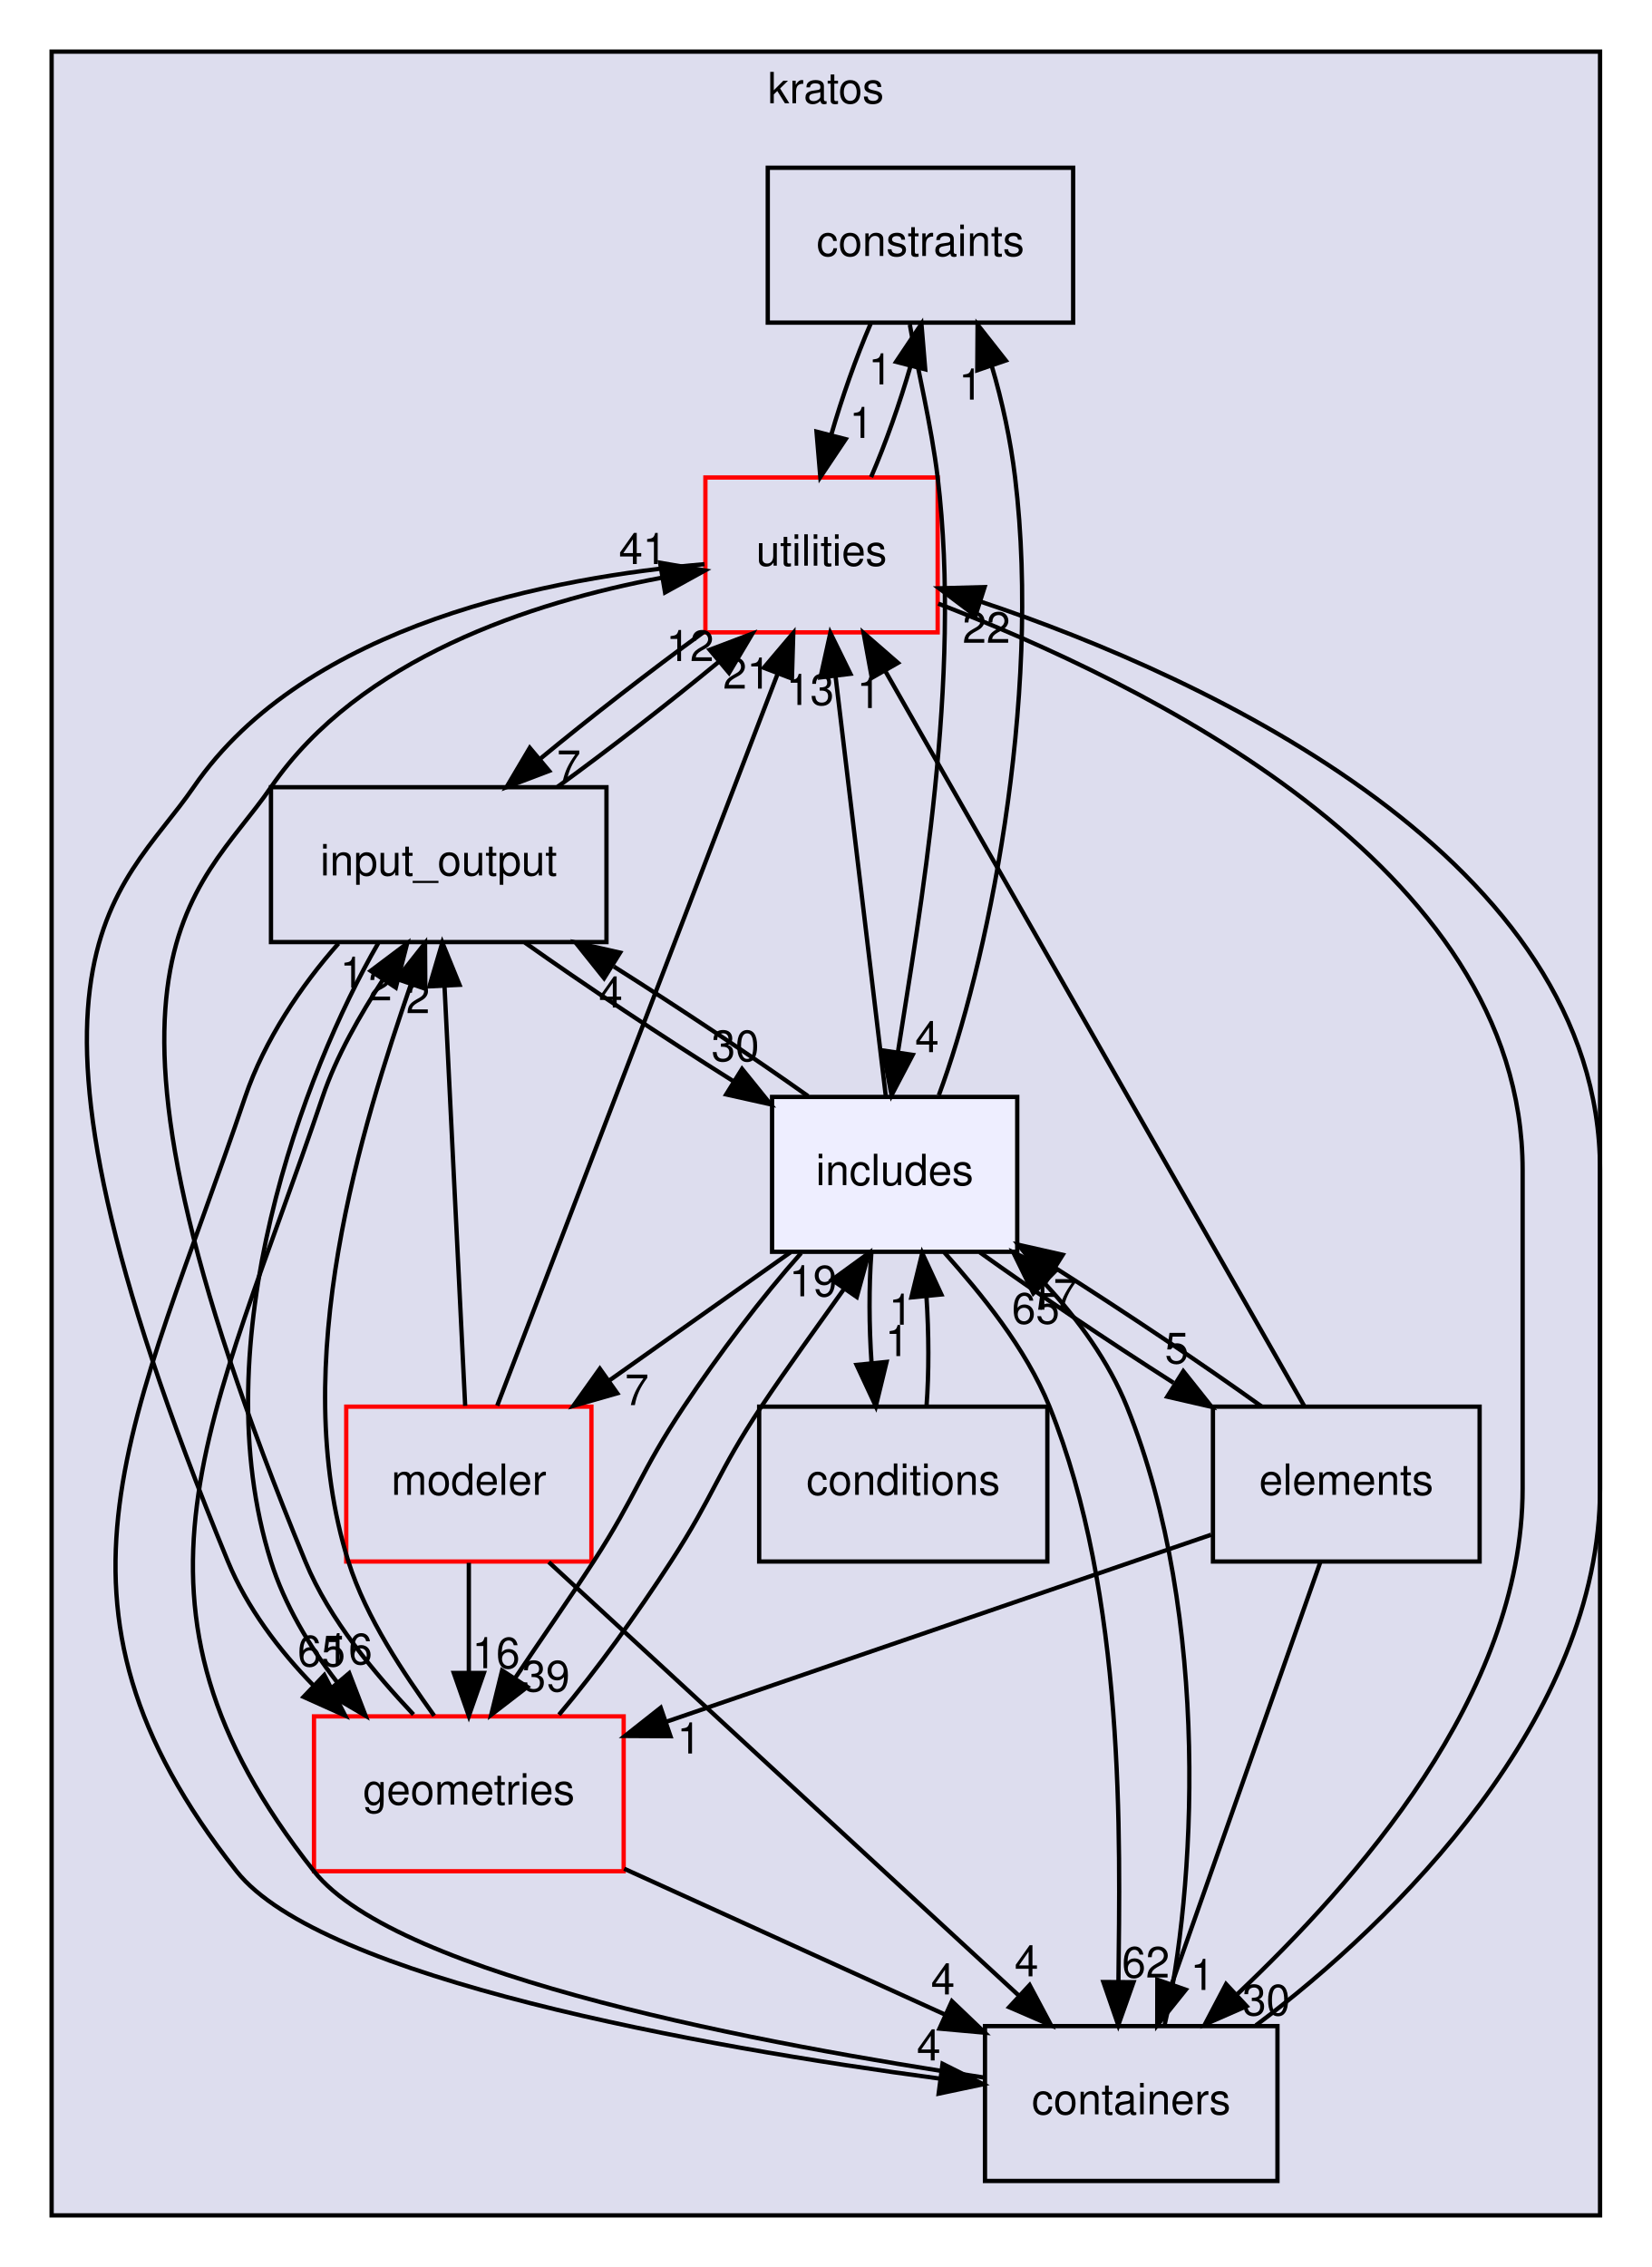
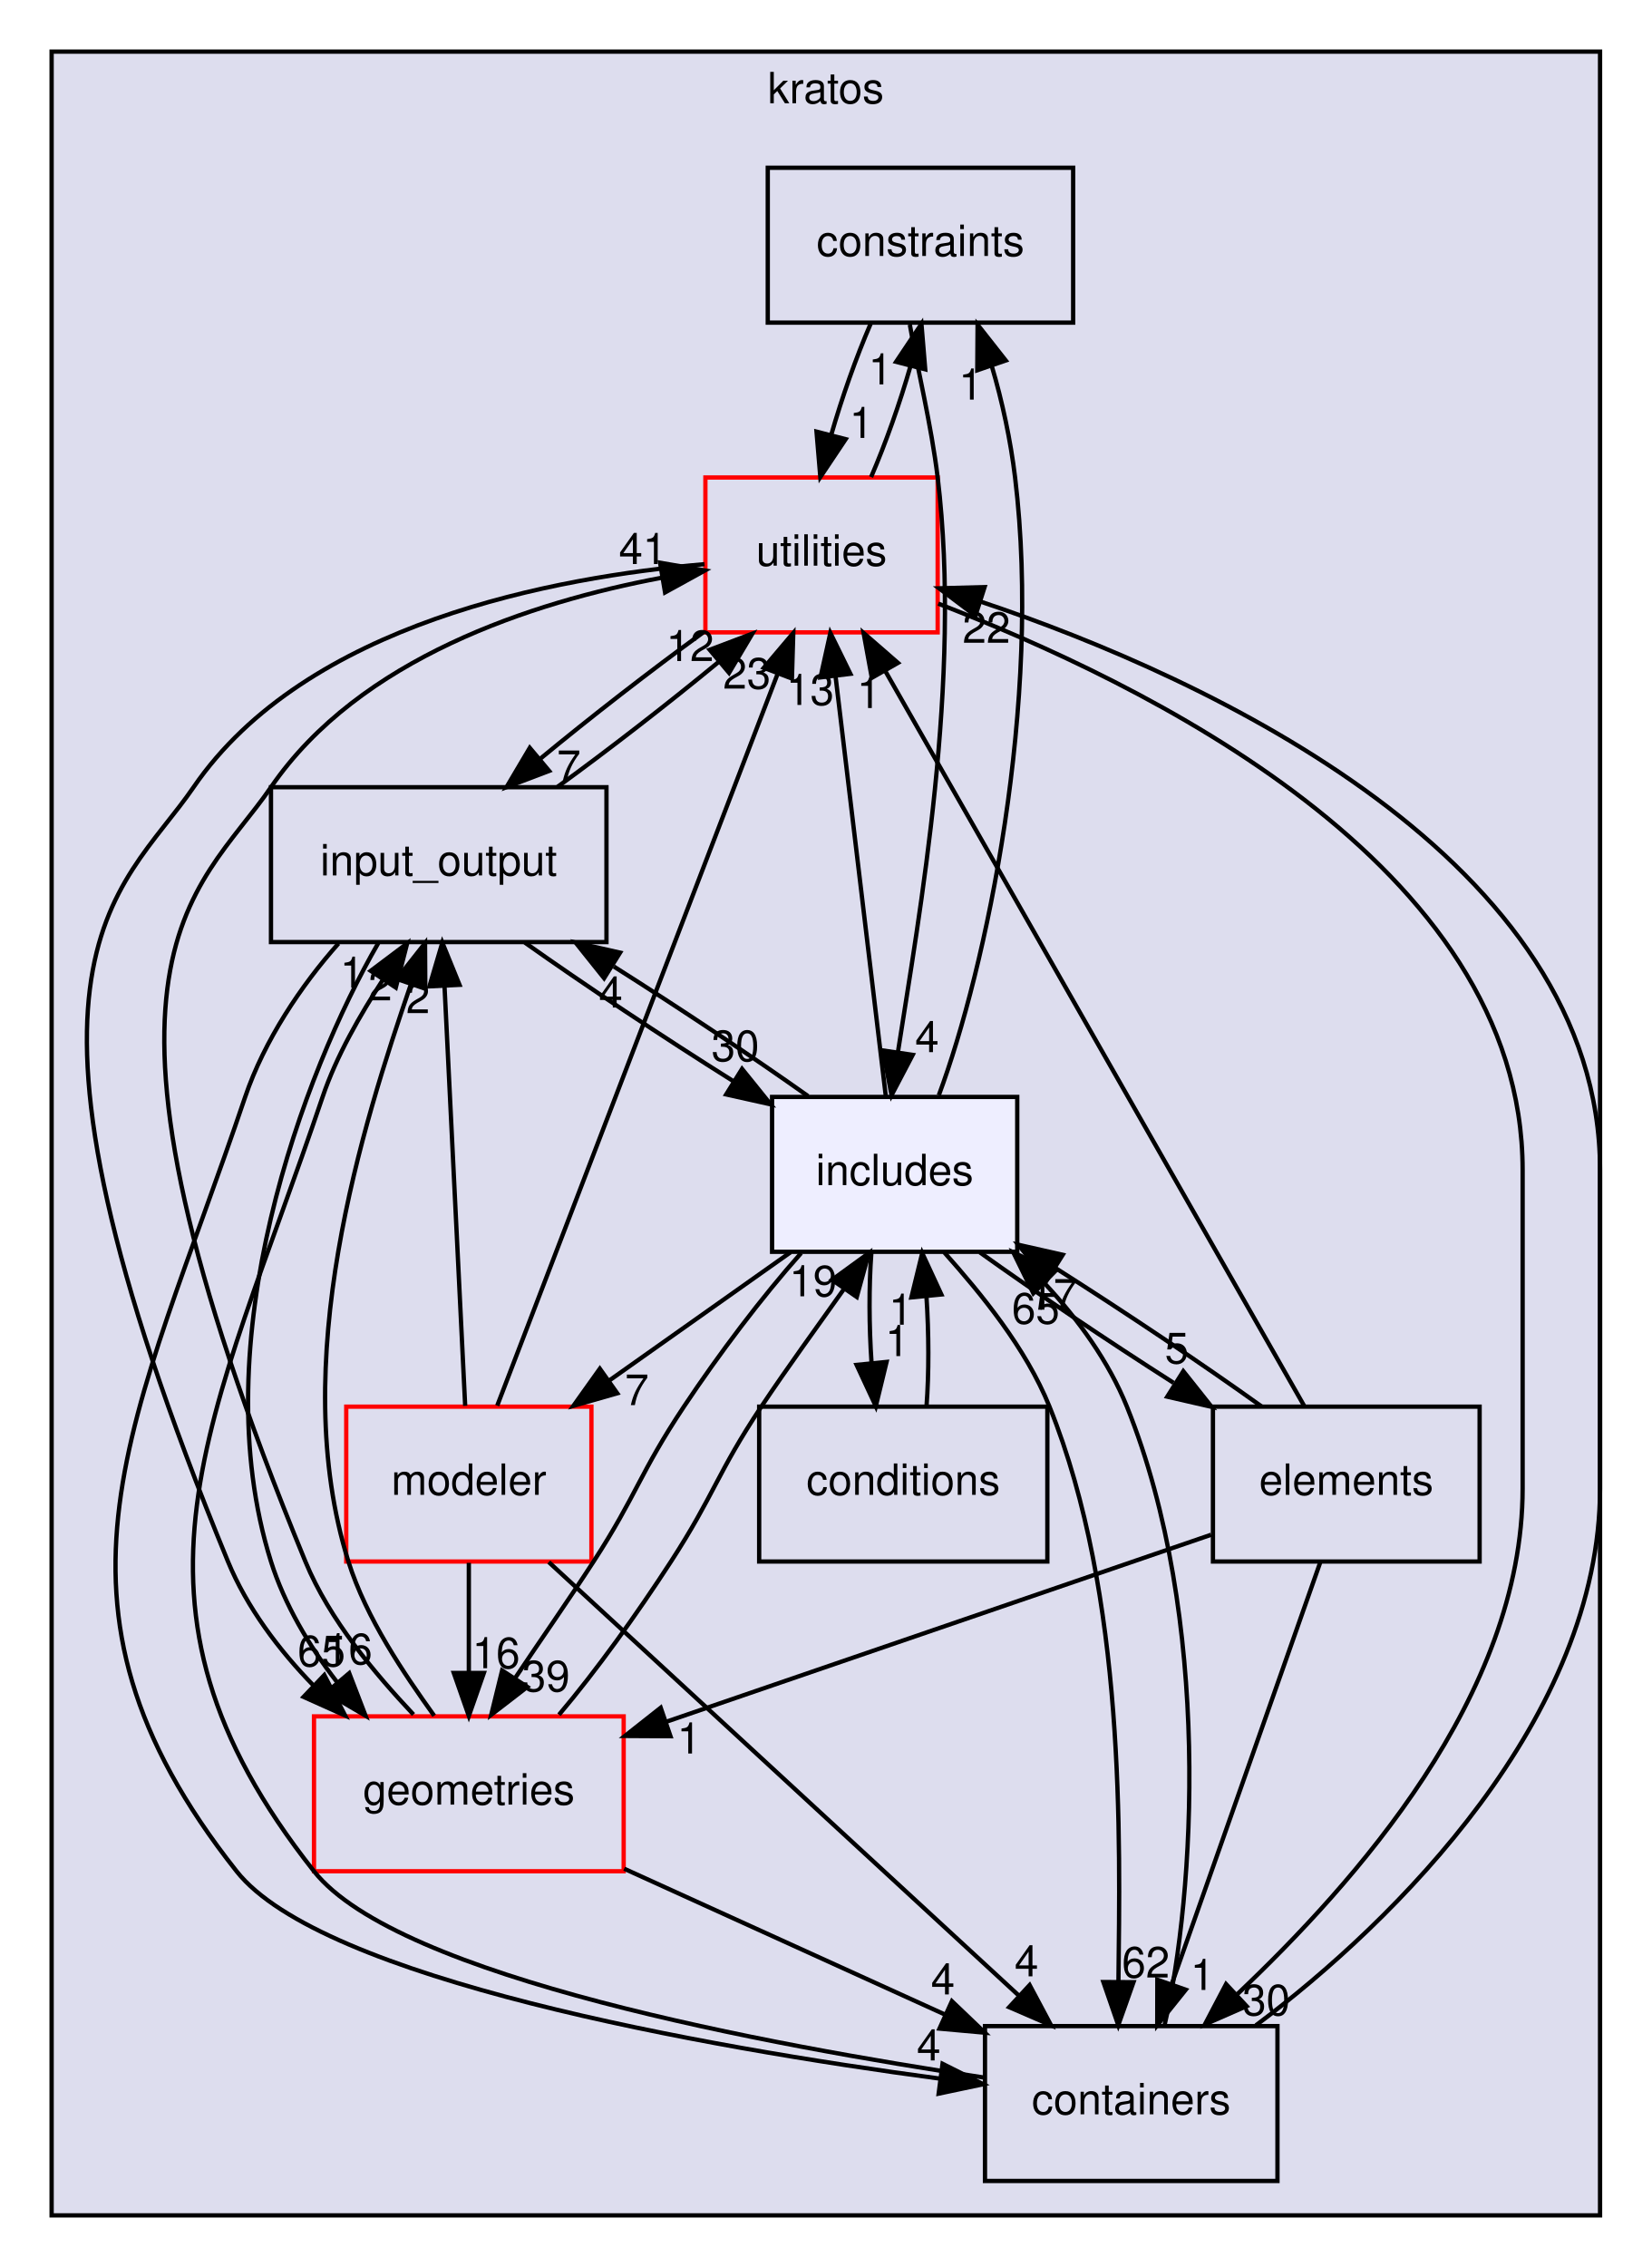
<svg xmlns="http://www.w3.org/2000/svg" xmlns:xlink="http://www.w3.org/1999/xlink" width="384pt" height="527pt" viewBox="0.00 0.00 384.00 527.00">
  <g id="graph0" class="graph" transform="scale(1 1) rotate(0) translate(4 523)">
    <g id="clust1" class="cluster">
      <g id="a_clust1">
        <a xlink:href="dir_8fc3e8efef0bfca4a113d719cbd52afb.html" target="_top" xlink:title="kratos">
          <polygon fill="#ddddee" stroke="black" points="8,-8 8,-511 368,-511 368,-8 8,-8" />
          <text text-anchor="middle" x="188" y="-499" font-family="Helvetica,sans-Serif" font-size="10.00">kratos</text>
        </a>
      </g>
    </g>
    <g id="node1" class="node">
      <g id="a_node1">
        <a xlink:href="dir_27495dd3bce9defa2279e13d38b2563c.html" target="_top" xlink:title="constraints">
          <polygon fill="none" stroke="black" points="245.5,-484 174.5,-484 174.5,-448 245.5,-448 245.5,-484" />
          <text text-anchor="middle" x="210" y="-463.5" font-family="Helvetica,sans-Serif" font-size="10.00">constraints</text>
        </a>
      </g>
    </g>
    <g id="node3" class="node">
      <g id="a_node3">
        <a xlink:href="dir_70f98bb657cca0a872199855cac08757.html" target="_top" xlink:title="utilities">
          <polygon fill="none" stroke="red" points="214,-412 160,-412 160,-376 214,-376 214,-412" />
          <text text-anchor="middle" x="187" y="-391.5" font-family="Helvetica,sans-Serif" font-size="10.00">utilities</text>
        </a>
      </g>
    </g>
    <g id="edge5" class="edge">
      <path fill="none" stroke="black" d="M198.4,-447.7C195.03,-439.9 191.72,-430.51 189.23,-421.83" />
      <polygon fill="black" stroke="black" points="192.61,-420.91 186.72,-412.1 185.83,-422.66 192.61,-420.91" />
      <g id="a_edge5-headlabel">
        <a xlink:href="dir_000712_000721.html" target="_top" xlink:title="1">
          <text text-anchor="middle" x="196.26" y="-421.19" font-family="Helvetica,sans-Serif" font-size="10.00">1</text>
        </a>
      </g>
    </g>
    <g id="node9" class="node">
      <g id="a_node9">
        <a xlink:href="dir_6da2b5da699b6e8099c18b866a052d71.html" target="_top" xlink:title="includes">
          <polygon fill="#eeeeff" stroke="black" points="232.5,-268 175.5,-268 175.5,-232 232.5,-232 232.5,-268" />
          <text text-anchor="middle" x="204" y="-247.5" font-family="Helvetica,sans-Serif" font-size="10.00">includes</text>
        </a>
      </g>
    </g>
    <g id="edge4" class="edge">
      <path fill="none" stroke="black" d="M207.53,-447.53C209.3,-437.29 212.55,-424.04 214,-412 219.67,-365.06 209.72,-310.38 204.75,-278.35" />
      <polygon fill="black" stroke="black" points="208.2,-277.78 203.28,-268.4 201.27,-278.8 208.2,-277.78" />
      <g id="a_edge4-headlabel">
        <a xlink:href="dir_000712_000720.html" target="_top" xlink:title="4">
          <text text-anchor="middle" x="211.53" y="-278.42" font-family="Helvetica,sans-Serif" font-size="10.00">4</text>
        </a>
      </g>
    </g>
    <g id="node2" class="node">
      <g id="a_node2">
        <a xlink:href="dir_66f509ea33903854c4af9a48ea9d27f6.html" target="_top" xlink:title="modeler">
          <polygon fill="none" stroke="red" points="133.5,-196 76.5,-196 76.5,-160 133.5,-160 133.5,-196" />
          <text text-anchor="middle" x="105" y="-175.5" font-family="Helvetica,sans-Serif" font-size="10.00">modeler</text>
        </a>
      </g>
    </g>
    <g id="edge11" class="edge">
      <path fill="none" stroke="black" d="M111.6,-196.23C125.88,-233.48 159.69,-321.72 176.76,-366.28" />
      <polygon fill="black" stroke="black" points="173.58,-367.76 180.43,-375.85 180.12,-365.26 173.58,-367.76" />
      <g id="a_edge11-headlabel">
-         <a xlink:href="dir_000726_000721.html" target="_top" xlink:title="21">
-           <text text-anchor="middle" x="169.64" y="-362.92" font-family="Helvetica,sans-Serif" font-size="10.00">21</text>
+         <a xlink:href="dir_000726_000721.html" target="_top" xlink:title="23">
+           <text text-anchor="middle" x="169.64" y="-362.92" font-family="Helvetica,sans-Serif" font-size="10.00">23</text>
        </a>
      </g>
    </g>
    <g id="node5" class="node">
      <g id="a_node5">
        <a xlink:href="dir_80b24cd11685060440d77842b83d8f07.html" target="_top" xlink:title="containers">
          <polygon fill="none" stroke="black" points="293,-52 225,-52 225,-16 293,-16 293,-52" />
          <text text-anchor="middle" x="259" y="-31.5" font-family="Helvetica,sans-Serif" font-size="10.00">containers</text>
        </a>
      </g>
    </g>
    <g id="edge12" class="edge">
      <path fill="none" stroke="black" d="M123.58,-159.87C150.86,-134.71 201.9,-87.65 232.93,-59.04" />
      <polygon fill="black" stroke="black" points="235.38,-61.54 240.36,-52.19 230.63,-56.4 235.38,-61.54" />
      <g id="a_edge12-headlabel">
        <a xlink:href="dir_000726_000713.html" target="_top" xlink:title="4">
          <text text-anchor="middle" x="234.66" y="-63.57" font-family="Helvetica,sans-Serif" font-size="10.00">4</text>
        </a>
      </g>
    </g>
    <g id="node7" class="node">
      <g id="a_node7">
        <a xlink:href="dir_9311051b33dbe6b2e08fc45590134e6c.html" target="_top" xlink:title="geometries">
          <polygon fill="none" stroke="red" points="141,-124 69,-124 69,-88 141,-88 141,-124" />
          <text text-anchor="middle" x="105" y="-103.5" font-family="Helvetica,sans-Serif" font-size="10.00">geometries</text>
        </a>
      </g>
    </g>
    <g id="edge13" class="edge">
      <path fill="none" stroke="black" d="M105,-159.7C105,-151.98 105,-142.71 105,-134.11" />
      <polygon fill="black" stroke="black" points="108.5,-134.1 105,-124.1 101.5,-134.1 108.5,-134.1" />
      <g id="a_edge13-headlabel">
        <a xlink:href="dir_000726_000718.html" target="_top" xlink:title="16">
          <text text-anchor="middle" x="111.34" y="-135.2" font-family="Helvetica,sans-Serif" font-size="10.00">16</text>
        </a>
      </g>
    </g>
    <g id="node8" class="node">
      <g id="a_node8">
        <a xlink:href="dir_a8ba84f8eb43664bd905ad17f89003d4.html" target="_top" xlink:title="input_output">
          <polygon fill="none" stroke="black" points="137,-340 59,-340 59,-304 137,-304 137,-340" />
          <text text-anchor="middle" x="98" y="-319.5" font-family="Helvetica,sans-Serif" font-size="10.00">input_output</text>
        </a>
      </g>
    </g>
    <g id="edge14" class="edge">
      <path fill="none" stroke="black" d="M104.15,-196.19C102.96,-220.42 100.77,-264.89 99.35,-293.68" />
      <polygon fill="black" stroke="black" points="95.84,-293.71 98.84,-303.87 102.83,-294.06 95.84,-293.71" />
      <g id="a_edge14-headlabel">
        <a xlink:href="dir_000726_000722.html" target="_top" xlink:title="2">
          <text text-anchor="middle" x="93.18" y="-287.48" font-family="Helvetica,sans-Serif" font-size="10.00">2</text>
        </a>
      </g>
    </g>
    <g id="edge15" class="edge">
      <path fill="none" stroke="black" d="M198.52,-412.1C201.88,-419.88 205.2,-429.26 207.7,-437.95" />
      <polygon fill="black" stroke="black" points="204.33,-438.89 210.23,-447.7 211.11,-437.14 204.33,-438.89" />
      <g id="a_edge15-headlabel">
        <a xlink:href="dir_000721_000712.html" target="_top" xlink:title="1">
          <text text-anchor="middle" x="200.68" y="-433.63" font-family="Helvetica,sans-Serif" font-size="10.00">1</text>
        </a>
      </g>
    </g>
    <g id="edge16" class="edge">
      <path fill="none" stroke="black" d="M214.13,-382.68C260.66,-364.66 350,-322.44 350,-251 350,-251 350,-251 350,-177 350,-128.7 310.85,-85.25 283.74,-59.49" />
      <polygon fill="black" stroke="black" points="285.82,-56.64 276.12,-52.39 281.05,-61.76 285.82,-56.64" />
      <g id="a_edge16-headlabel">
        <a xlink:href="dir_000721_000713.html" target="_top" xlink:title="30">
          <text text-anchor="middle" x="290.39" y="-54.51" font-family="Helvetica,sans-Serif" font-size="10.00">30</text>
        </a>
      </g>
    </g>
    <g id="edge17" class="edge">
      <path fill="none" stroke="black" d="M159.8,-391.85C125.09,-388.86 67.17,-378.18 41,-340 23.72,-314.79 -8.67,-300.11 49,-160 53.38,-149.36 60.84,-139.41 68.98,-131.08" />
      <polygon fill="black" stroke="black" points="71.4,-133.61 76.25,-124.19 66.58,-128.53 71.4,-133.61" />
      <g id="a_edge17-headlabel">
        <a xlink:href="dir_000721_000718.html" target="_top" xlink:title="65">
          <text text-anchor="middle" x="70.74" y="-135.64" font-family="Helvetica,sans-Serif" font-size="10.00">65</text>
        </a>
      </g>
    </g>
    <g id="edge18" class="edge">
      <path fill="none" stroke="black" d="M159.58,-376.05C147.35,-367.18 133.17,-356.17 121.44,-346.48" />
      <polygon fill="black" stroke="black" points="123.67,-343.79 113.77,-340.03 119.17,-349.15 123.67,-343.79" />
      <g id="a_edge18-headlabel">
        <a xlink:href="dir_000721_000722.html" target="_top" xlink:title="7">
          <text text-anchor="middle" x="128.25" y="-341.43" font-family="Helvetica,sans-Serif" font-size="10.00">7</text>
        </a>
      </g>
    </g>
    <g id="node4" class="node">
      <g id="a_node4">
        <a xlink:href="dir_7c9b2795f6c11f142718b1f0fea97e1d.html" target="_top" xlink:title="conditions">
          <polygon fill="none" stroke="black" points="239.5,-196 172.5,-196 172.5,-160 239.5,-160 239.5,-196" />
          <text text-anchor="middle" x="206" y="-175.5" font-family="Helvetica,sans-Serif" font-size="10.00">conditions</text>
        </a>
      </g>
    </g>
    <g id="edge6" class="edge">
      <path fill="none" stroke="black" d="M211.41,-196.1C211.99,-203.79 211.96,-213.05 211.39,-221.67" />
      <polygon fill="black" stroke="black" points="207.89,-221.4 210.41,-231.7 214.86,-222.08 207.89,-221.4" />
      <g id="a_edge6-headlabel">
        <a xlink:href="dir_000711_000720.html" target="_top" xlink:title="1">
          <text text-anchor="middle" x="205.42" y="-215.05" font-family="Helvetica,sans-Serif" font-size="10.00">1</text>
        </a>
      </g>
    </g>
    <g id="edge2" class="edge">
      <path fill="none" stroke="black" d="M287.99,-52.18C320.47,-76.45 368,-123.78 368,-177 368,-251 368,-251 368,-251 368,-323.03 277.19,-365.35 224.09,-383.11" />
      <polygon fill="black" stroke="black" points="222.78,-379.86 214.32,-386.24 224.91,-386.52 222.78,-379.86" />
      <g id="a_edge2-headlabel">
        <a xlink:href="dir_000713_000721.html" target="_top" xlink:title="22">
          <text text-anchor="middle" x="225.33" y="-373.56" font-family="Helvetica,sans-Serif" font-size="10.00">22</text>
        </a>
      </g>
    </g>
    <g id="edge3" class="edge">
      <path fill="none" stroke="black" d="M224.64,-40.06C175.26,-47.53 88.52,-63.32 69,-88 19.37,-150.75 45.37,-192.21 71,-268 74.24,-277.6 79.74,-287.07 85.06,-295.3" />
      <polygon fill="black" stroke="black" points="82.19,-297.31 90.66,-303.68 88.02,-293.42 82.19,-297.31" />
      <g id="a_edge3-headlabel">
        <a xlink:href="dir_000713_000722.html" target="_top" xlink:title="1">
          <text text-anchor="middle" x="77.84" y="-293.39" font-family="Helvetica,sans-Serif" font-size="10.00">1</text>
        </a>
      </g>
    </g>
    <g id="edge1" class="edge">
      <path fill="none" stroke="black" d="M266.75,-52.22C273.8,-82.55 277.78,-146.9 258,-196 253.79,-206.46 246.66,-216.34 238.86,-224.67" />
      <polygon fill="black" stroke="black" points="236.24,-222.35 231.58,-231.87 241.16,-227.33 236.24,-222.35" />
      <g id="a_edge1-headlabel">
        <a xlink:href="dir_000713_000720.html" target="_top" xlink:title="65">
          <text text-anchor="middle" x="236.8" y="-215.3" font-family="Helvetica,sans-Serif" font-size="10.00">65</text>
        </a>
      </g>
    </g>
    <g id="node6" class="node">
      <g id="a_node6">
        <a xlink:href="dir_8bb4bf10e837f02fa064395f8ff79769.html" target="_top" xlink:title="elements">
          <polygon fill="none" stroke="black" points="340,-196 278,-196 278,-160 340,-160 340,-196" />
          <text text-anchor="middle" x="309" y="-175.5" font-family="Helvetica,sans-Serif" font-size="10.00">elements</text>
        </a>
      </g>
    </g>
    <g id="edge8" class="edge">
      <path fill="none" stroke="black" d="M299.18,-196.23C277.81,-233.72 227,-322.84 201.76,-367.12" />
      <polygon fill="black" stroke="black" points="198.69,-365.43 196.78,-375.85 204.77,-368.9 198.69,-365.43" />
      <g id="a_edge8-headlabel">
        <a xlink:href="dir_000715_000721.html" target="_top" xlink:title="1">
          <text text-anchor="middle" x="198" y="-358.4" font-family="Helvetica,sans-Serif" font-size="10.00">1</text>
        </a>
      </g>
    </g>
    <g id="edge9" class="edge">
      <path fill="none" stroke="black" d="M302.97,-159.87C294.37,-135.46 278.52,-90.43 268.38,-61.64" />
      <polygon fill="black" stroke="black" points="271.68,-60.46 265.05,-52.19 265.07,-62.78 271.68,-60.46" />
      <g id="a_edge9-headlabel">
        <a xlink:href="dir_000715_000713.html" target="_top" xlink:title="1">
          <text text-anchor="middle" x="275.55" y="-60.41" font-family="Helvetica,sans-Serif" font-size="10.00">1</text>
        </a>
      </g>
    </g>
    <g id="edge10" class="edge">
      <path fill="none" stroke="black" d="M277.57,-166.22C243.67,-154.58 189.38,-135.95 150.75,-122.7" />
      <polygon fill="black" stroke="black" points="151.88,-119.39 141.29,-119.45 149.61,-126.01 151.88,-119.39" />
      <g id="a_edge10-headlabel">
        <a xlink:href="dir_000715_000718.html" target="_top" xlink:title="1">
          <text text-anchor="middle" x="156.2" y="-115.37" font-family="Helvetica,sans-Serif" font-size="10.00">1</text>
        </a>
      </g>
    </g>
    <g id="edge7" class="edge">
      <path fill="none" stroke="black" d="M289.32,-196.04C275.82,-205.73 257.63,-217.93 241.47,-228.17" />
      <polygon fill="black" stroke="black" points="239.36,-225.37 232.74,-233.64 243.08,-231.3 239.36,-225.37" />
      <g id="a_edge7-headlabel">
        <a xlink:href="dir_000715_000720.html" target="_top" xlink:title="17">
          <text text-anchor="middle" x="240.9" y="-218.55" font-family="Helvetica,sans-Serif" font-size="10.00">17</text>
        </a>
      </g>
    </g>
    <g id="edge32" class="edge">
      <path fill="none" stroke="black" d="M92.13,-124.43C83.3,-133.85 72.62,-146.35 67,-160 9.33,-300.11 41.72,-314.79 59,-340 79.57,-370.01 119.77,-383.04 149.77,-388.68" />
      <polygon fill="black" stroke="black" points="149.46,-392.18 159.9,-390.39 150.62,-385.28 149.46,-392.18" />
      <g id="a_edge32-headlabel">
        <a xlink:href="dir_000718_000721.html" target="_top" xlink:title="41">
          <text text-anchor="middle" x="145.44" y="-391.88" font-family="Helvetica,sans-Serif" font-size="10.00">41</text>
        </a>
      </g>
    </g>
    <g id="edge33" class="edge">
      <path fill="none" stroke="black" d="M141.11,-88.59C163.38,-78.47 192.07,-65.42 215.58,-54.74" />
      <polygon fill="black" stroke="black" points="217.31,-57.79 224.97,-50.47 214.42,-51.42 217.31,-57.79" />
      <g id="a_edge33-headlabel">
        <a xlink:href="dir_000718_000713.html" target="_top" xlink:title="4">
          <text text-anchor="middle" x="215.22" y="-59.37" font-family="Helvetica,sans-Serif" font-size="10.00">4</text>
        </a>
      </g>
    </g>
    <g id="edge34" class="edge">
      <path fill="none" stroke="black" d="M96.94,-124.15C89.99,-133.88 81.17,-146.73 77,-160 62.53,-206.01 80.41,-261.74 91.5,-294.1" />
      <polygon fill="black" stroke="black" points="88.26,-295.43 94.82,-303.75 94.88,-293.15 88.26,-295.43" />
      <g id="a_edge34-headlabel">
        <a xlink:href="dir_000718_000722.html" target="_top" xlink:title="2">
          <text text-anchor="middle" x="84.4" y="-290.45" font-family="Helvetica,sans-Serif" font-size="10.00">2</text>
        </a>
      </g>
    </g>
    <g id="edge31" class="edge">
      <path fill="none" stroke="black" d="M125.96,-124.38C134.62,-134.59 144.12,-147.84 152,-160 162.07,-175.54 162.74,-180.58 173,-196 179.07,-205.12 186.14,-214.77 192.18,-223.3" />
      <polygon fill="black" stroke="black" points="189.44,-225.48 198.01,-231.71 195.19,-221.5 189.44,-225.48" />
      <g id="a_edge31-headlabel">
        <a xlink:href="dir_000718_000720.html" target="_top" xlink:title="19">
          <text text-anchor="middle" x="185.05" y="-221.65" font-family="Helvetica,sans-Serif" font-size="10.00">19</text>
        </a>
      </g>
    </g>
    <g id="edge28" class="edge">
      <path fill="none" stroke="black" d="M125.64,-340.1C137.62,-348.8 151.43,-359.52 162.97,-369.03" />
      <polygon fill="black" stroke="black" points="161,-371.95 170.92,-375.7 165.5,-366.59 161,-371.95" />
      <g id="a_edge28-headlabel">
        <a xlink:href="dir_000722_000721.html" target="_top" xlink:title="12">
          <text text-anchor="middle" x="156.43" y="-369.32" font-family="Helvetica,sans-Serif" font-size="10.00">12</text>
        </a>
      </g>
    </g>
    <g id="edge29" class="edge">
      <path fill="none" stroke="black" d="M74.7,-303.68C66,-293.91 57.42,-281.07 53,-268 27.37,-192.21 1.37,-150.75 51,-88 70.74,-63.04 159.26,-47.16 214.38,-39.81" />
      <polygon fill="black" stroke="black" points="215.13,-43.24 224.6,-38.49 214.23,-36.3 215.13,-43.24" />
      <g id="a_edge29-headlabel">
        <a xlink:href="dir_000722_000713.html" target="_top" xlink:title="4">
          <text text-anchor="middle" x="211.92" y="-44.02" font-family="Helvetica,sans-Serif" font-size="10.00">4</text>
        </a>
      </g>
    </g>
    <g id="edge30" class="edge">
      <path fill="none" stroke="black" d="M83.94,-303.75C66.66,-273.92 42.96,-210.99 59,-160 62.13,-150.04 67.87,-140.33 74.34,-131.99" />
      <polygon fill="black" stroke="black" points="77.19,-134.04 80.99,-124.15 71.85,-129.52 77.19,-134.04" />
      <g id="a_edge30-headlabel">
        <a xlink:href="dir_000722_000718.html" target="_top" xlink:title="16">
          <text text-anchor="middle" x="77.03" y="-136.12" font-family="Helvetica,sans-Serif" font-size="10.00">16</text>
        </a>
      </g>
    </g>
    <g id="edge27" class="edge">
      <path fill="none" stroke="black" d="M118.03,-303.88C131.71,-294.18 150.07,-281.97 166.37,-271.74" />
      <polygon fill="black" stroke="black" points="168.52,-274.52 175.17,-266.28 164.83,-268.58 168.52,-274.52" />
      <g id="a_edge27-headlabel">
        <a xlink:href="dir_000722_000720.html" target="_top" xlink:title="30">
          <text text-anchor="middle" x="166.96" y="-276.33" font-family="Helvetica,sans-Serif" font-size="10.00">30</text>
        </a>
      </g>
    </g>
    <g id="edge19" class="edge">
      <path fill="none" stroke="black" d="M214.27,-268.4C225.27,-297.93 238.31,-359.75 232,-412 230.97,-420.56 229.02,-429.73 226.55,-438" />
      <polygon fill="black" stroke="black" points="223.21,-436.93 223.28,-447.53 229.83,-439.2 223.21,-436.93" />
      <g id="a_edge19-headlabel">
        <a xlink:href="dir_000720_000712.html" target="_top" xlink:title="1">
          <text text-anchor="middle" x="221.69" y="-430.11" font-family="Helvetica,sans-Serif" font-size="10.00">1</text>
        </a>
      </g>
    </g>
    <g id="edge20" class="edge">
      <path fill="none" stroke="black" d="M179.78,-231.88C167.08,-222.89 151.34,-211.76 137.58,-202.03" />
      <polygon fill="black" stroke="black" points="139.5,-199.11 129.31,-196.19 135.46,-204.82 139.5,-199.11" />
      <g id="a_edge20-headlabel">
        <a xlink:href="dir_000720_000726.html" target="_top" xlink:title="7">
          <text text-anchor="middle" x="144.07" y="-196.36" font-family="Helvetica,sans-Serif" font-size="10.00">7</text>
        </a>
      </g>
    </g>
    <g id="edge21" class="edge">
      <path fill="none" stroke="black" d="M201.94,-268.19C199.04,-292.42 193.72,-336.89 190.27,-365.68" />
      <polygon fill="black" stroke="black" points="186.76,-365.53 189.05,-375.87 193.71,-366.36 186.76,-365.53" />
      <g id="a_edge21-headlabel">
        <a xlink:href="dir_000720_000721.html" target="_top" xlink:title="13">
          <text text-anchor="middle" x="184.37" y="-359.12" font-family="Helvetica,sans-Serif" font-size="10.00">13</text>
        </a>
      </g>
    </g>
    <g id="edge22" class="edge">
      <path fill="none" stroke="black" d="M198.58,-231.7C198,-223.98 198.04,-214.71 198.63,-206.11" />
      <polygon fill="black" stroke="black" points="202.12,-206.4 199.62,-196.1 195.15,-205.71 202.12,-206.4" />
      <g id="a_edge22-headlabel">
        <a xlink:href="dir_000720_000711.html" target="_top" xlink:title="1">
          <text text-anchor="middle" x="204.59" y="-207.76" font-family="Helvetica,sans-Serif" font-size="10.00">1</text>
        </a>
      </g>
    </g>
    <g id="edge23" class="edge">
      <path fill="none" stroke="black" d="M215.53,-231.87C224.02,-222.34 234.5,-209.66 240,-196 257.77,-151.89 256.37,-95.46 256.03,-62.46" />
      <polygon fill="black" stroke="black" points="259.53,-62.21 255.99,-52.22 252.53,-62.24 259.53,-62.21" />
      <g id="a_edge23-headlabel">
        <a xlink:href="dir_000720_000713.html" target="_top" xlink:title="62">
          <text text-anchor="middle" x="262.39" y="-63.29" font-family="Helvetica,sans-Serif" font-size="10.00">62</text>
        </a>
      </g>
    </g>
    <g id="edge24" class="edge">
      <path fill="none" stroke="black" d="M223.79,-231.88C236.54,-222.74 253.42,-211.38 268.84,-201.54" />
      <polygon fill="black" stroke="black" points="271.11,-204.24 277.7,-195.95 267.38,-198.32 271.11,-204.24" />
      <g id="a_edge24-headlabel">
        <a xlink:href="dir_000720_000715.html" target="_top" xlink:title="5">
          <text text-anchor="middle" x="269.59" y="-206.06" font-family="Helvetica,sans-Serif" font-size="10.00">5</text>
        </a>
      </g>
    </g>
    <g id="edge25" class="edge">
      <path fill="none" stroke="black" d="M182.26,-231.71C173.18,-221.53 163.18,-208.28 155,-196 144.74,-180.58 144.07,-175.54 134,-160 128.15,-150.97 121.41,-141.35 115.7,-132.81" />
      <polygon fill="black" stroke="black" points="118.6,-130.85 110.21,-124.38 112.74,-134.67 118.6,-130.85" />
      <g id="a_edge25-headlabel">
        <a xlink:href="dir_000720_000718.html" target="_top" xlink:title="39">
          <text text-anchor="middle" x="122.94" y="-129.81" font-family="Helvetica,sans-Serif" font-size="10.00">39</text>
        </a>
      </g>
    </g>
    <g id="edge26" class="edge">
      <path fill="none" stroke="black" d="M183.87,-268.19C171.07,-277.27 154.18,-288.53 138.72,-298.31" />
      <polygon fill="black" stroke="black" points="136.45,-295.6 129.83,-303.88 140.16,-301.54 136.45,-295.6" />
      <g id="a_edge26-headlabel">
        <a xlink:href="dir_000720_000722.html" target="_top" xlink:title="4">
          <text text-anchor="middle" x="137.99" y="-288.79" font-family="Helvetica,sans-Serif" font-size="10.00">4</text>
        </a>
      </g>
    </g>
  </g>
</svg>
